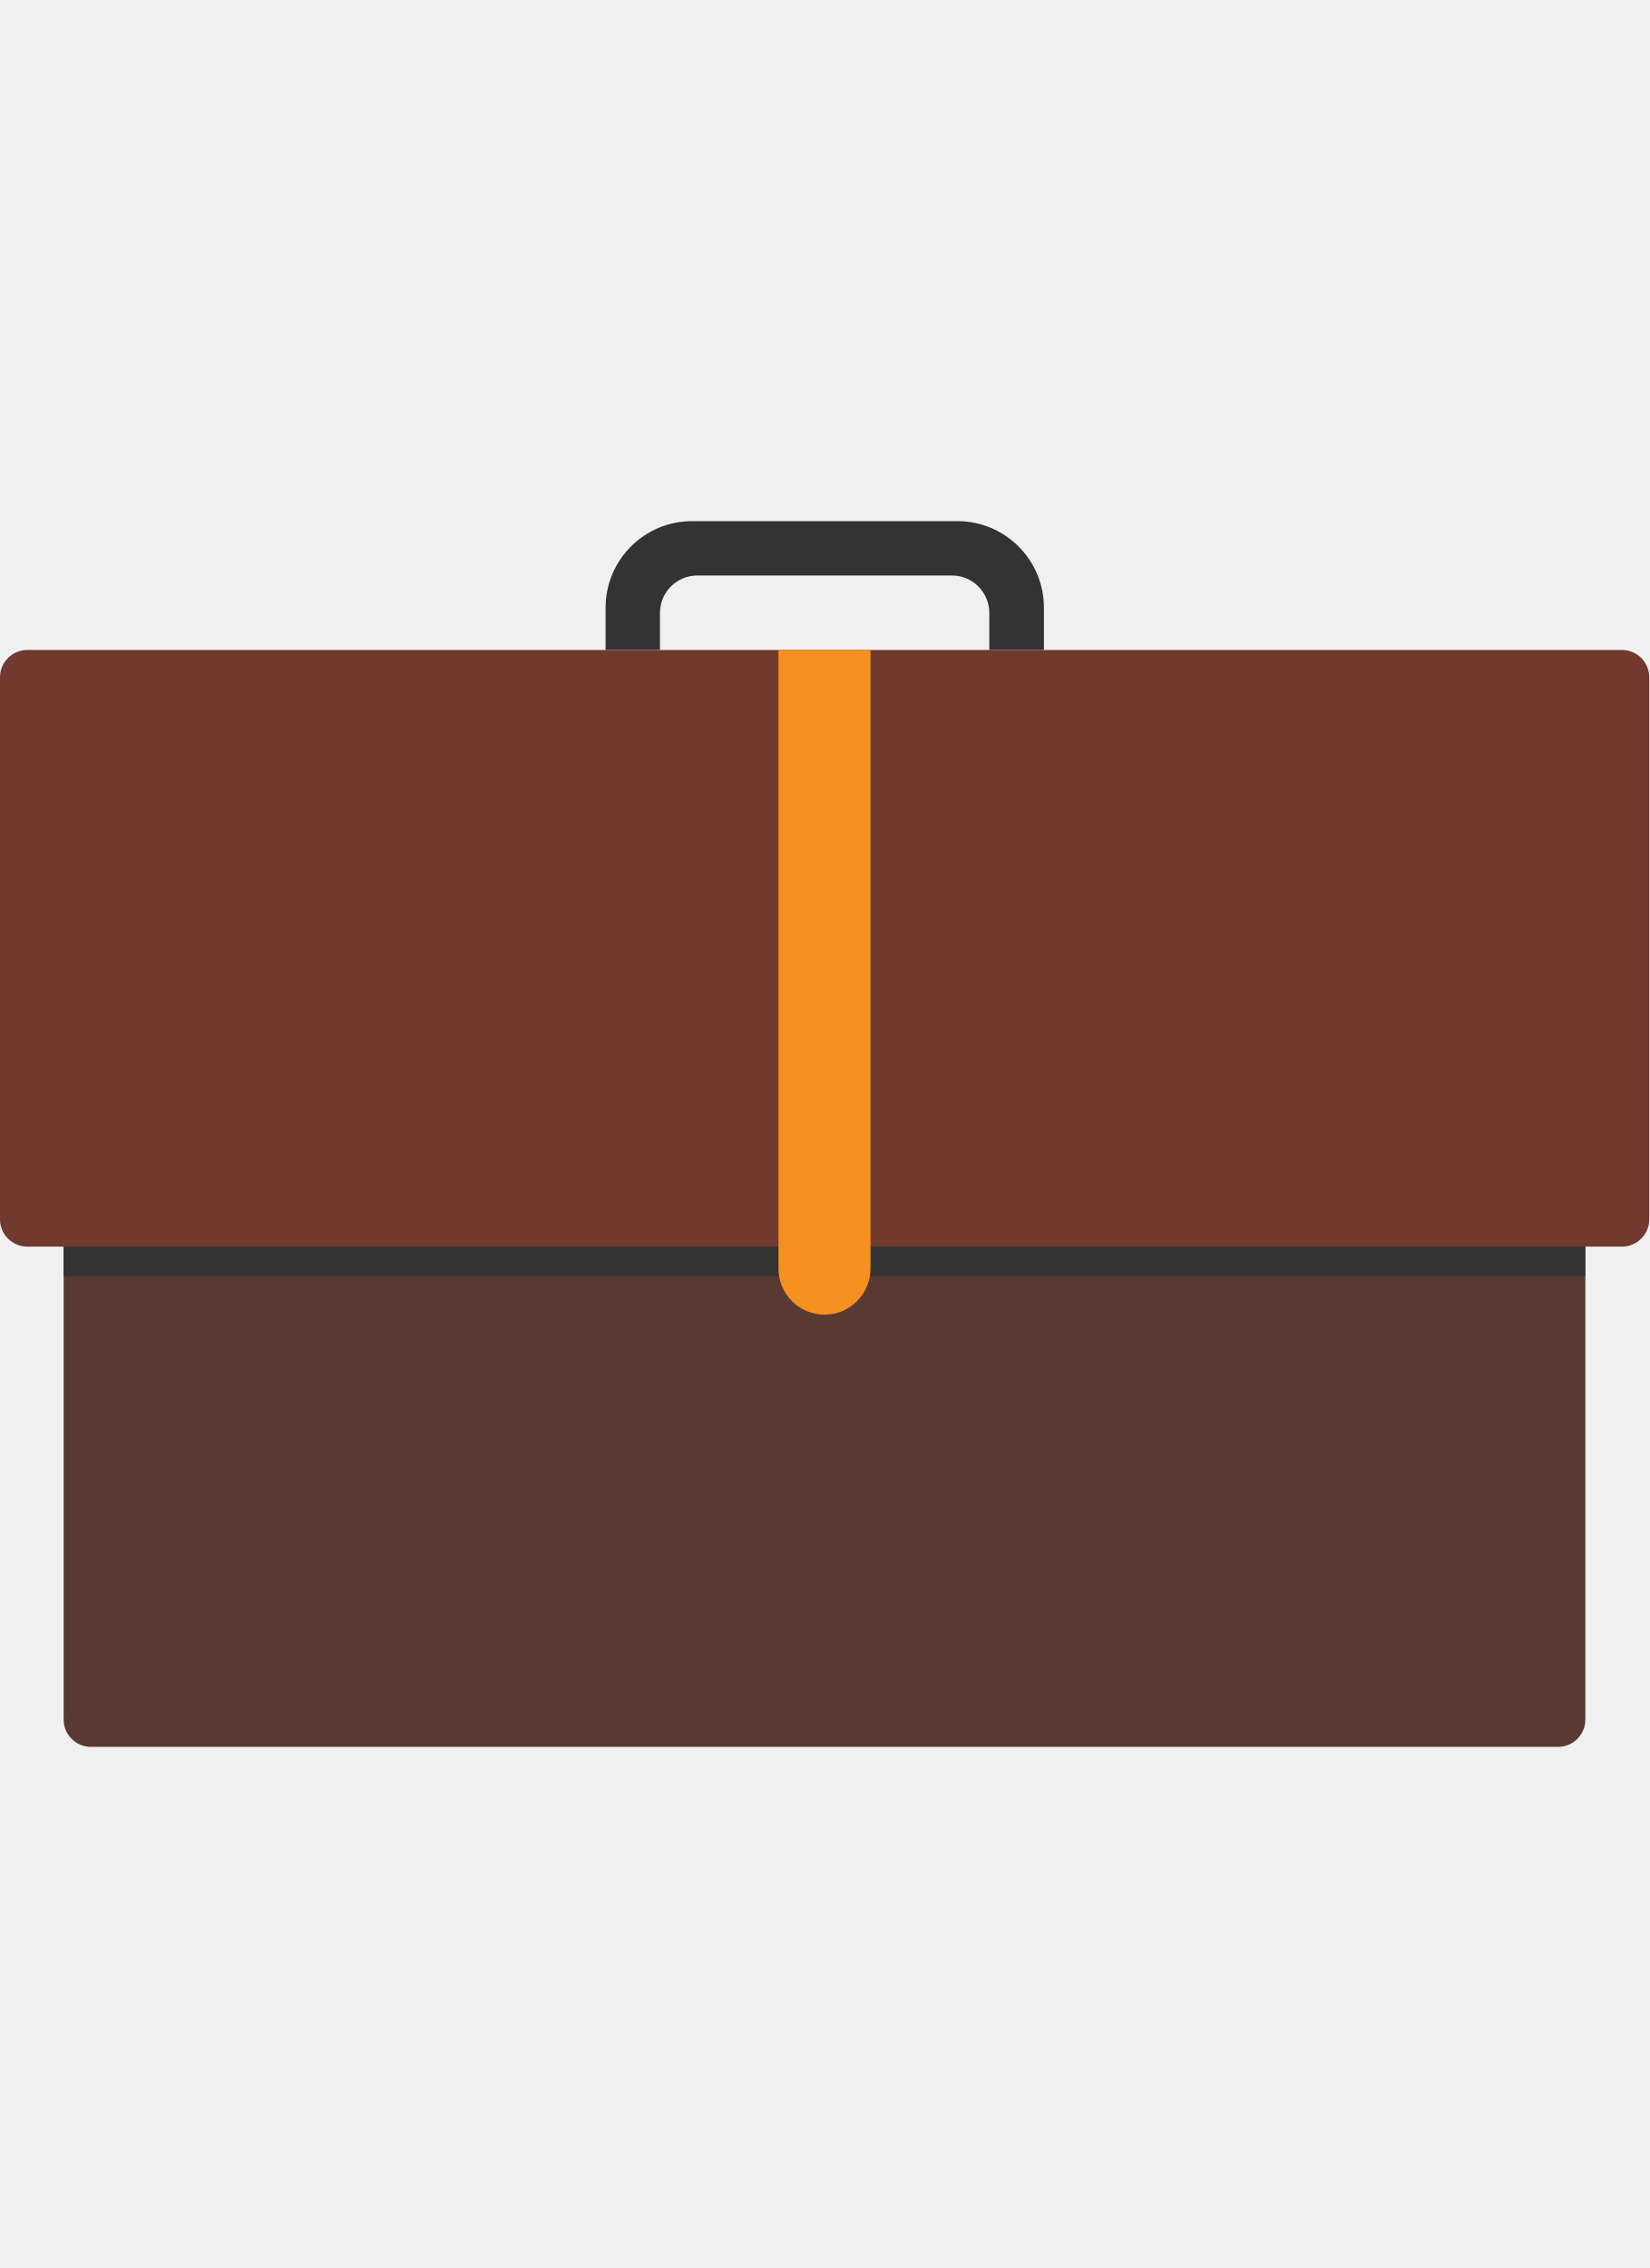
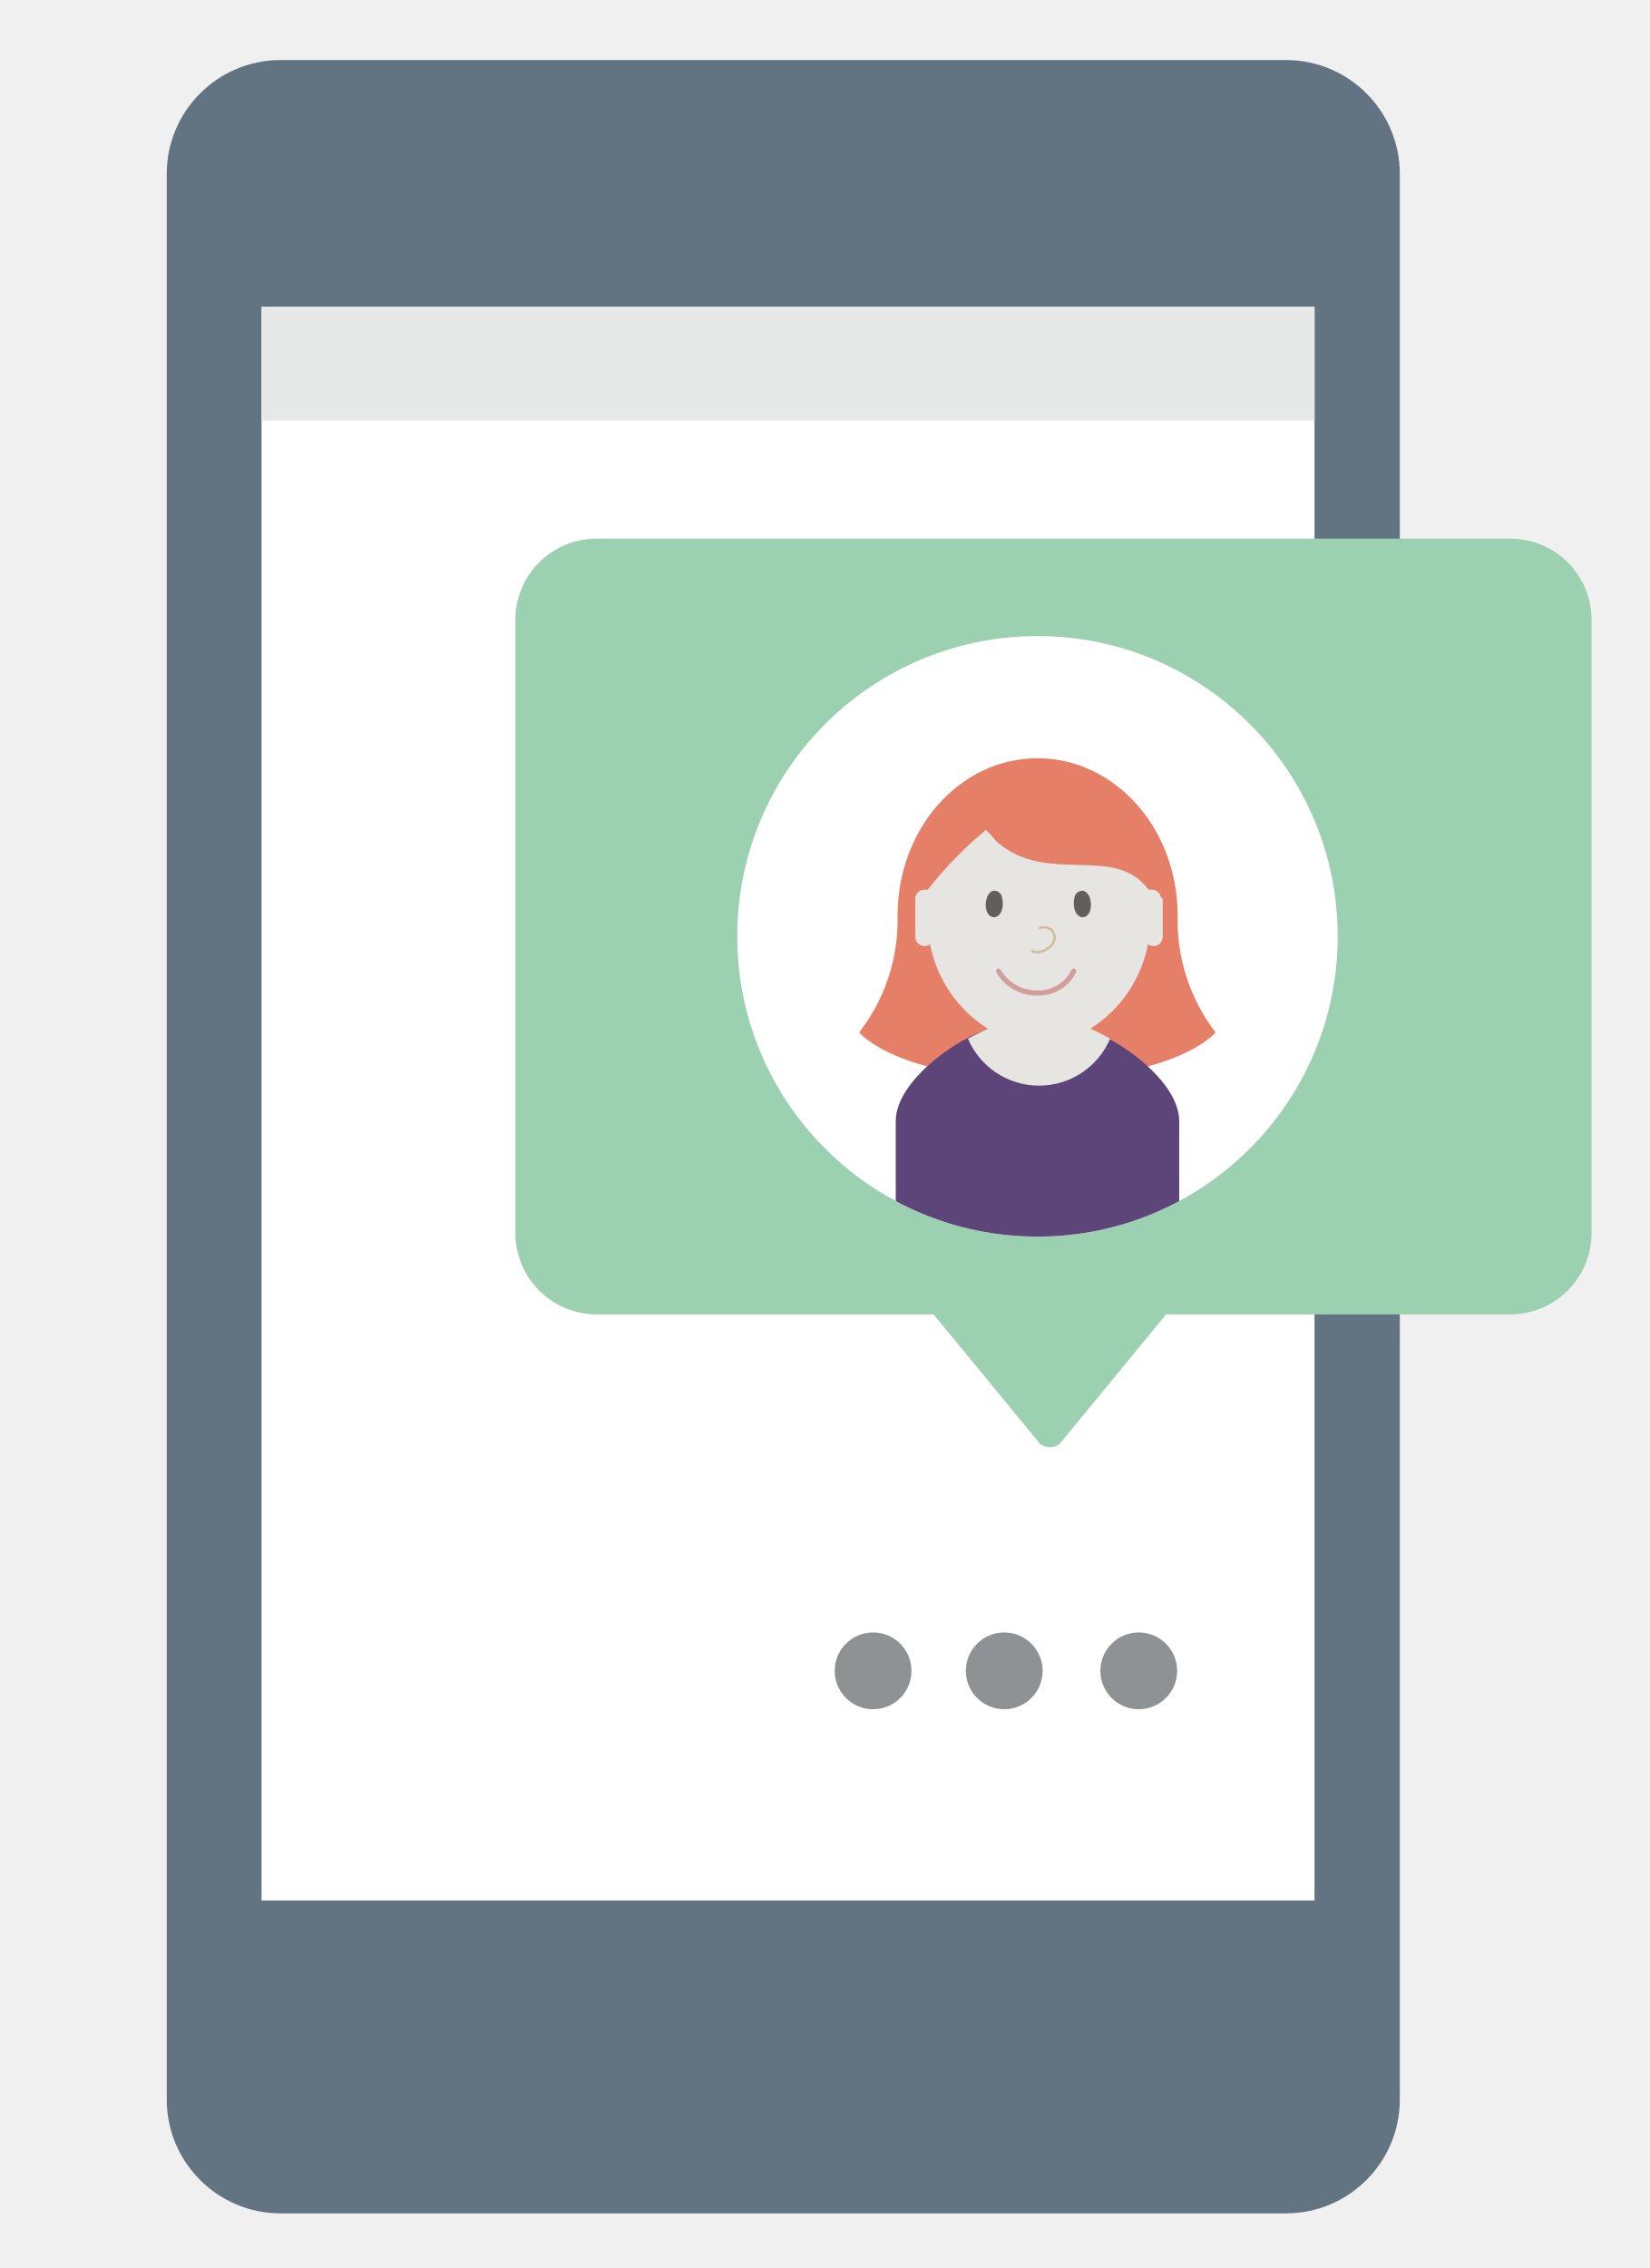
- <svg xmlns="http://www.w3.org/2000/svg" id="Layer_1" data-name="Layer 1" viewBox="0 0 64 88">
+ <svg xmlns="http://www.w3.org/2000/svg" role="img" aria-labelled-by="soke-spm-02_title" id="Layer_1" data-name="Layer 1" viewBox="0 0 64 88">
  <defs>
-     <style>.cls-1,.cls-2{fill:none;}.cls-2{clip-rule:evenodd;}.cls-3{fill:#583a32;}.cls-4{fill:#333;}.cls-5{fill:#723a2f;}.cls-6{fill:#f69120;}.cls-7{clip-path:url(#clip-path);}.cls-8{clip-path:url(#clip-path-2);}.cls-9{clip-path:url(#clip-path-3);}.cls-10{clip-path:url(#clip-path-4);}.cls-11{clip-path:url(#clip-path-5);}.cls-12{clip-path:url(#clip-path-6);}.cls-13{clip-path:url(#clip-path-7);}.cls-14{clip-path:url(#clip-path-8);}.cls-15{clip-path:url(#clip-path-9);}.cls-16{clip-path:url(#clip-path-10);}.cls-17{clip-path:url(#clip-path-11);}</style>
+     <style>
+ 			.cls-1{fill:#fff;}.cls-2{fill:#627382;}.cls-3{fill:#e7e9e9;}.cls-4{fill:#9bd0b0;}.cls-5{clip-path:url(#clip-path);}.cls-6{fill:#e57f68;}.cls-7{fill:#5d4479;}.cls-8{fill:#e7e5e2;}.cls-9{fill:#635e59;}.cls-10,.cls-11,.cls-12{fill:none;}.cls-11{stroke:#d1bfa3;stroke-width:0.1px;}.cls-11,.cls-12{stroke-linecap:round;}.cls-12{stroke:#d19e9c;stroke-width:0.2px;}.cls-13{fill:#8e9294;}
+ 		</style>
    <clipPath id="clip-path">
-       <rect class="cls-1" x="96.44" y="-267.9" width="63.12" height="37.99" rx="4.39" ry="4.39" />
-     </clipPath>
-     <clipPath id="clip-path-2">
-       <path class="cls-2" d="M131.57-263.94h-5.88a.79.79,0,0,1-.79-.79v-1a.79.79,0,0,1,.79-.79h5.88a.79.79,0,0,1,.79.79v1a.79.79,0,0,1-.79.79" />
-     </clipPath>
-     <clipPath id="clip-path-3">
-       <rect class="cls-1" x="126.92" y="-275.17" width="3.41" height="10.19" />
-     </clipPath>
-     <clipPath id="clip-path-4">
-       <path class="cls-2" d="M-96.29,19.5V78a3.76,3.76,0,0,0,3.75,3.77h50.28A3.76,3.76,0,0,0-38.5,78V10.84a3.76,3.76,0,0,0-3.75-3.77h-41Z" />
-     </clipPath>
-     <clipPath id="clip-path-5">
-       <path class="cls-2" d="M-98.77,16.39V74.84A3.76,3.76,0,0,0-95,78.61h50.28A3.76,3.76,0,0,0-41,74.84V7.73A3.76,3.76,0,0,0-44.74,4h-41Z" />
-     </clipPath>
-     <clipPath id="clip-path-6">
-       <path class="cls-2" d="M-102.5,13V71.24A3.77,3.77,0,0,0-98.71,75H-48a3.77,3.77,0,0,0,3.78-3.76V4.41A3.77,3.77,0,0,0-48,.66h-41.3Z" />
-     </clipPath>
-     <clipPath id="clip-path-7">
-       <path class="cls-2" d="M-89.32.66V9.28A3.77,3.77,0,0,1-93.11,13h-9.39Z" />
-     </clipPath>
-     <clipPath id="clip-path-8">
-       <rect class="cls-1" x="-102.5" y="0.66" width="58.26" height="74.35" />
-     </clipPath>
-     <clipPath id="clip-path-9">
-       <path class="cls-2" d="M-88,57l-1.27,1.17-.38-.38a.09.09,0,0,0-.13,0,.09.09,0,0,0,0,.12l.44.44a.09.09,0,0,0,.06,0l.06,0,1.33-1.23a.09.09,0,0,0,0-.12A.09.09,0,0,0-88,57Zm-2.95.68A2.12,2.12,0,0,1-88.8,55.6a2.12,2.12,0,0,1,2.12,2.11,2.12,2.12,0,0,1-2.12,2.11A2.12,2.12,0,0,1-90.92,57.71Z" />
-     </clipPath>
-     <clipPath id="clip-path-10">
-       <path class="cls-2" d="M588-701c-.58,1.86,0,4.7,1.9,4.56,2.13-.16,2.54-3.67,1.7-5.48a1.92,1.92,0,0,0-1.71-1C588.73-703,588.09-701.35,588-701Z" />
-     </clipPath>
-     <clipPath id="clip-path-11">
-       <path class="cls-2" d="M609.87-701.93c-.83,1.81-.43,5.33,1.7,5.48,1.95.15,2.49-2.7,1.9-4.56-.11-.35-.75-2-1.89-2A1.92,1.92,0,0,0,609.87-701.93Z" />
+       <circle class="cls-1" cx="40.26" cy="36.33" r="11.65" />
    </clipPath>
  </defs>
-   <rect class="cls-3" x="2.47" y="41.37" width="59.05" height="26.41" rx="1.06" ry="1.06" />
-   <rect class="cls-4" x="2.47" y="44.01" width="59.05" height="5.51" />
-   <path class="cls-4" d="M40.51,25.22H38.39V23.78a1.45,1.45,0,0,0-1.45-1.45H27.06a1.45,1.45,0,0,0-1.45,1.45v1.44H23.5V23.58a3.36,3.36,0,0,1,3.36-3.36H37.15a3.36,3.36,0,0,1,3.36,3.36Z" />
-   <rect class="cls-5" y="25.22" width="64" height="23.15" rx="1.06" ry="1.06" />
-   <path class="cls-6" d="M32,25.22h0A1.79,1.79,0,0,1,33.79,27V51a0,0,0,0,1,0,0H30.22a0,0,0,0,1,0,0V27A1.79,1.79,0,0,1,32,25.22Z" transform="translate(64 76.23) rotate(180)" />
+   <rect class="cls-2" x="6.47" y="2.33" width="47.85" height="83.55" rx="4.42" ry="4.42" />
+   <rect class="cls-1" x="10.15" y="11.9" width="40.86" height="61.84" />
+   <rect class="cls-3" x="10.15" y="11.9" width="40.86" height="4.42" />
+   <path class="cls-4" d="M58.62,51H45.25l-4.11,5a.59.59,0,0,1-.8,0l-4.11-5H23.17A3.16,3.16,0,0,1,20,47.86V24.05a3.15,3.15,0,0,1,3.14-3.15H58.62a3.15,3.15,0,0,1,3.14,3.15V47.86A3.16,3.16,0,0,1,58.62,51Z" />
+   <circle class="cls-1" cx="40.26" cy="36.33" r="11.65" />
+   <g class="cls-5">
+     <path class="cls-6" d="M45.7,35.53h0c0-3.38-2.43-6.11-5.44-6.11s-5.43,2.73-5.43,6.11h0a7.11,7.11,0,0,1-1.49,4.53s1.47,1.8,6.92,1.8h0c5.45,0,6.91-1.8,6.91-1.8A7.14,7.14,0,0,1,45.7,35.53Z" />
+     <path class="cls-7" d="M41.92,39.92H38.6c-.89,0-3.84,1.85-3.84,3.58V48h11V43.5C45.76,41.77,42.81,39.92,41.92,39.92Z" />
+     <path class="cls-8" d="M45.05,34.81a.36.36,0,0,0-.35-.29l-.13,0h0c-1.33-1.8-3.91-.14-5.89-1.86a5.45,5.45,0,0,0-.42-.46A15.45,15.45,0,0,0,36,34.52s0,0,0,0l-.13,0a.36.36,0,0,0-.35.29.28.28,0,0,0,0,.09v1.45a.36.36,0,0,0,.36.36.38.38,0,0,0,.21-.07,5,5,0,0,0,2.25,3.28c-.31.13-.78.38-.78.38a3,3,0,0,0,5.52,0s-.41-.23-.76-.39a5,5,0,0,0,2.23-3.27.38.38,0,0,0,.21.07.36.36,0,0,0,.36-.36V34.9A.28.28,0,0,0,45.05,34.81Z" />
+     <path id="Fill-13" class="cls-9" d="M38.58,35.59c-.3,0-.39-.43-.29-.72,0-.06.11-.31.29-.31a.31.31,0,0,1,.27.16c.13.29.07.84-.27.87" />
+     <path id="Fill-15" class="cls-9" d="M42,35.59c.31,0,.39-.43.3-.72,0-.06-.12-.31-.3-.31a.32.32,0,0,0-.27.16c-.13.29-.06.84.27.87" />
+     <path id="Fill-19" class="cls-10" d="M40.36,36a.51.51,0,0,1,.45.08c.2.25.14.54-.2.75a.64.64,0,0,1-.56.08" />
+     <path id="Stroke-21" class="cls-11" d="M40.36,36a.51.51,0,0,1,.45.08c.2.25.14.54-.2.75a.64.64,0,0,1-.56.08" />
+     <path class="cls-12" d="M41.67,37.68a1.53,1.53,0,0,1-1.45.85,1.71,1.71,0,0,1-1.47-.85" />
+   </g>
+   <circle class="cls-13" cx="44.19" cy="64.83" r="1.49" />
+   <circle class="cls-13" cx="38.97" cy="64.83" r="1.49" />
+   <circle class="cls-13" cx="33.88" cy="64.83" r="1.49" />
</svg>
